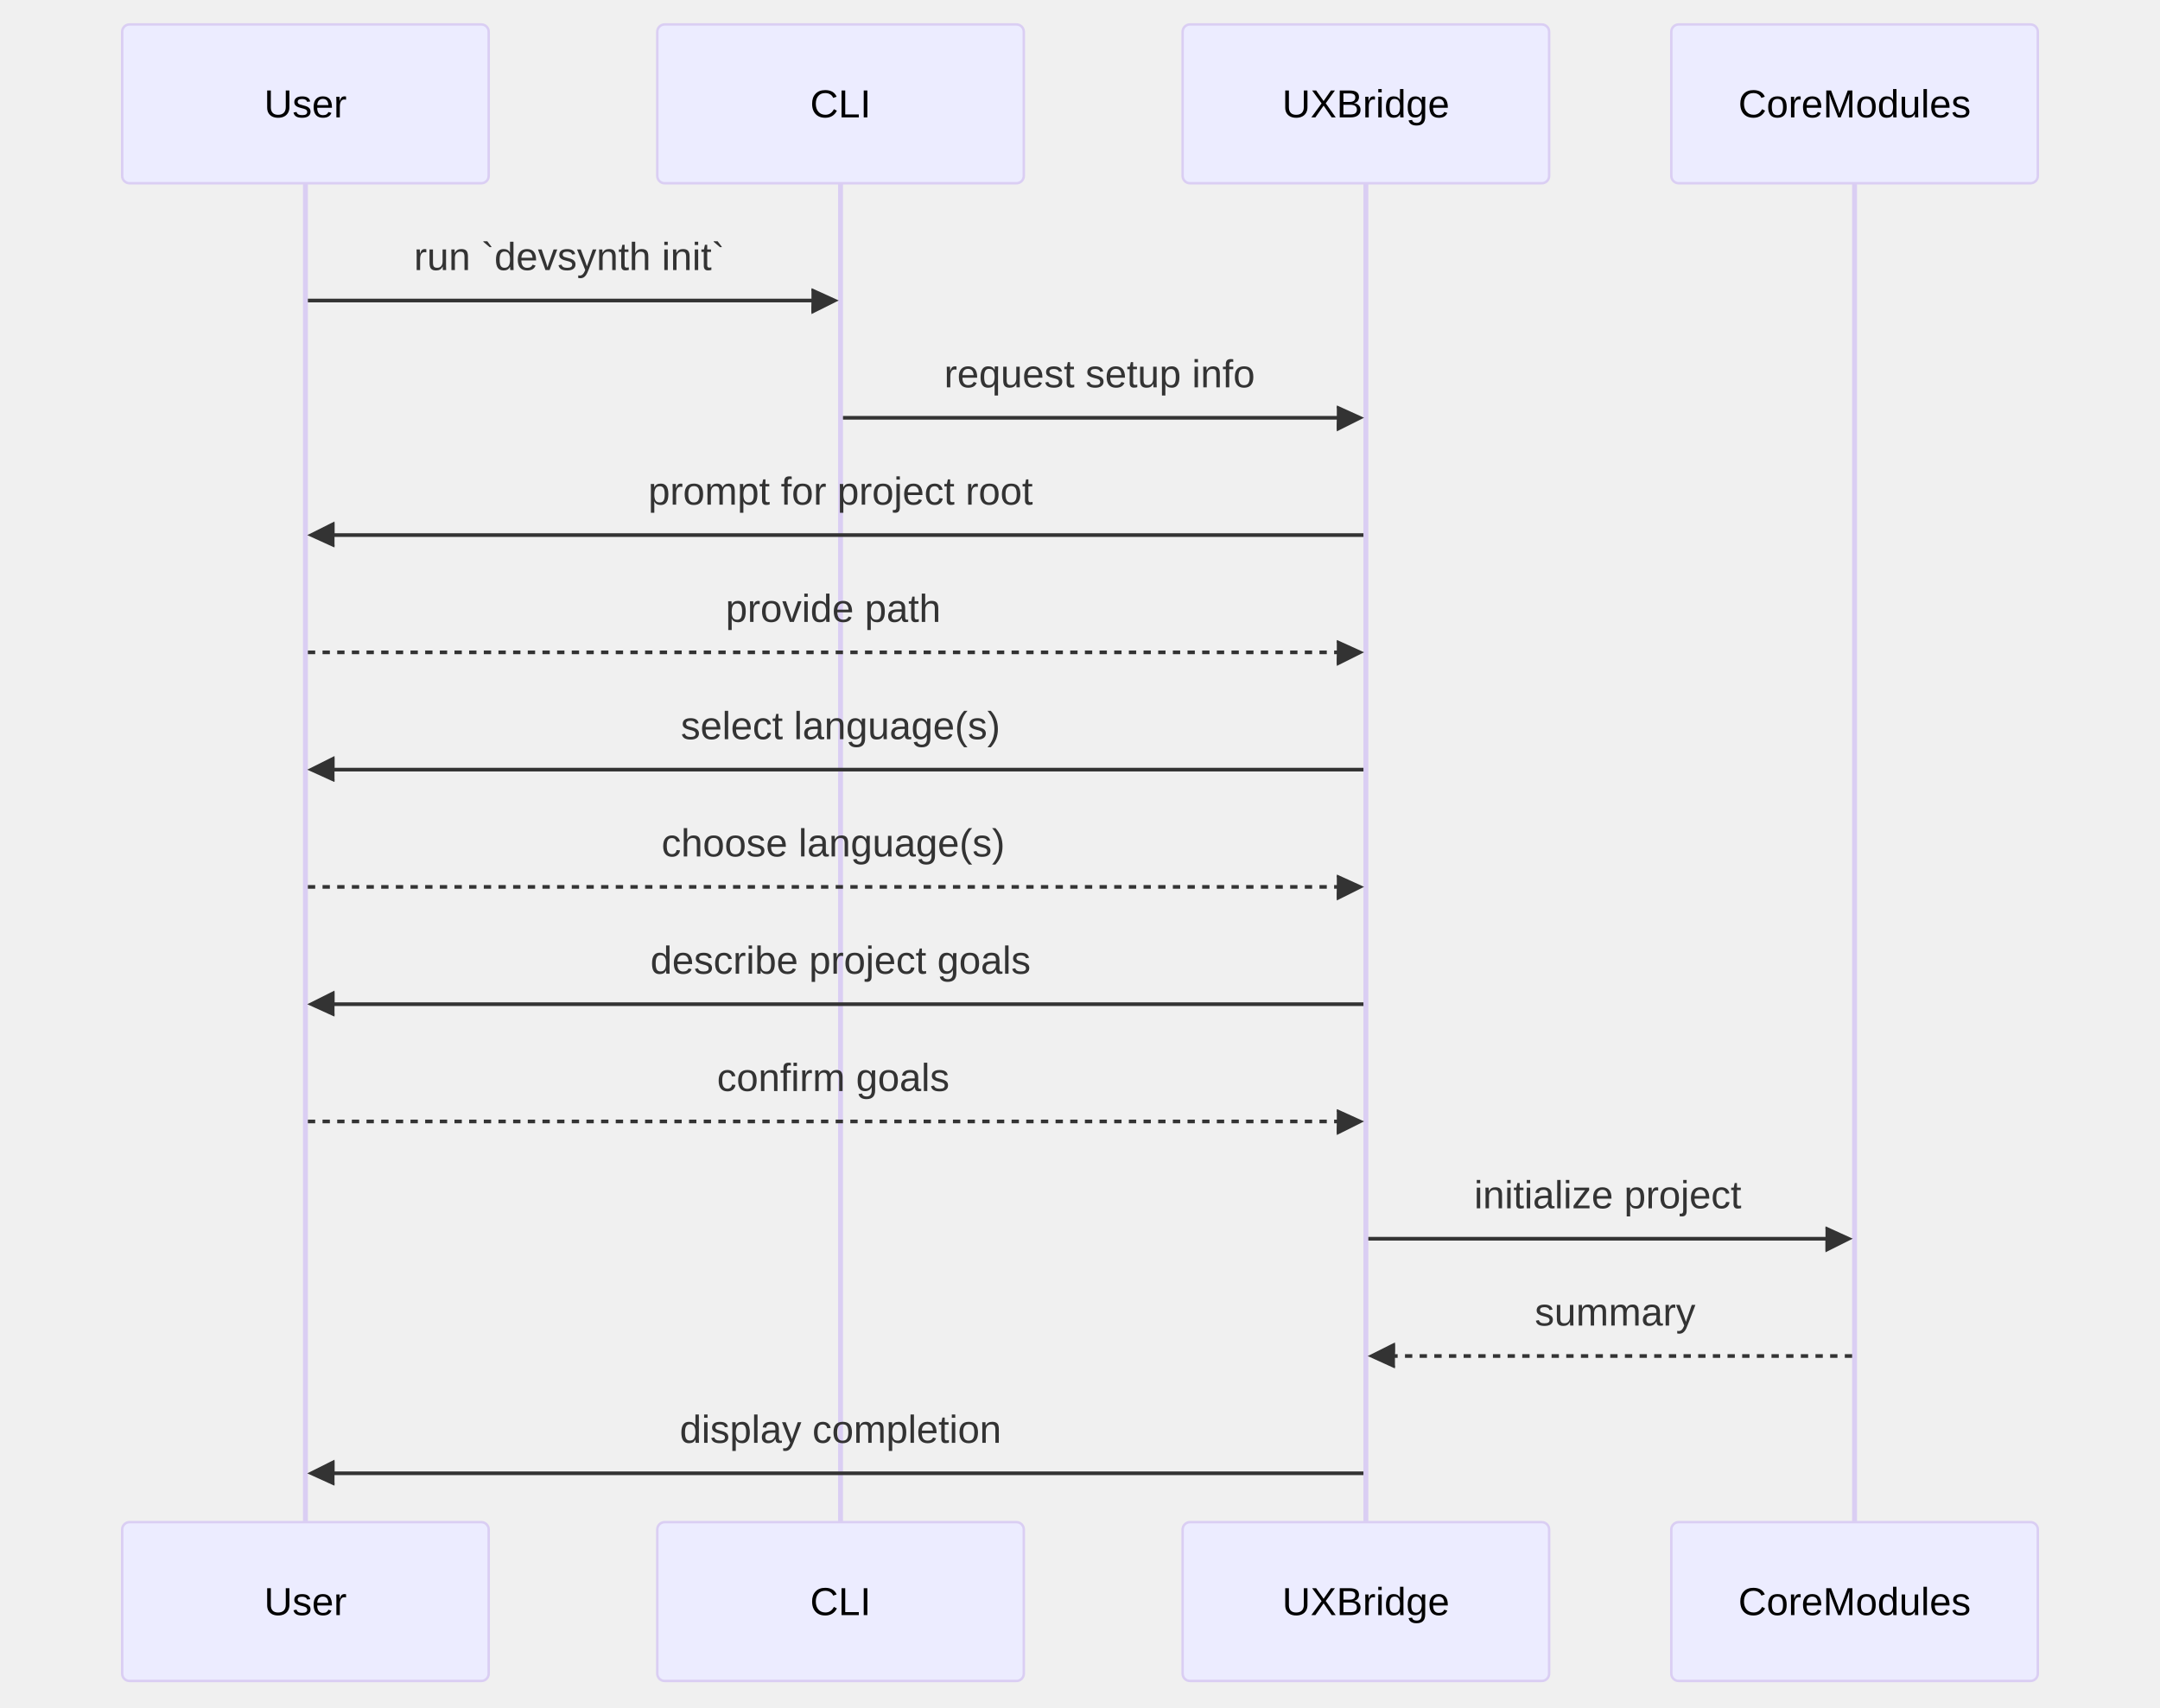
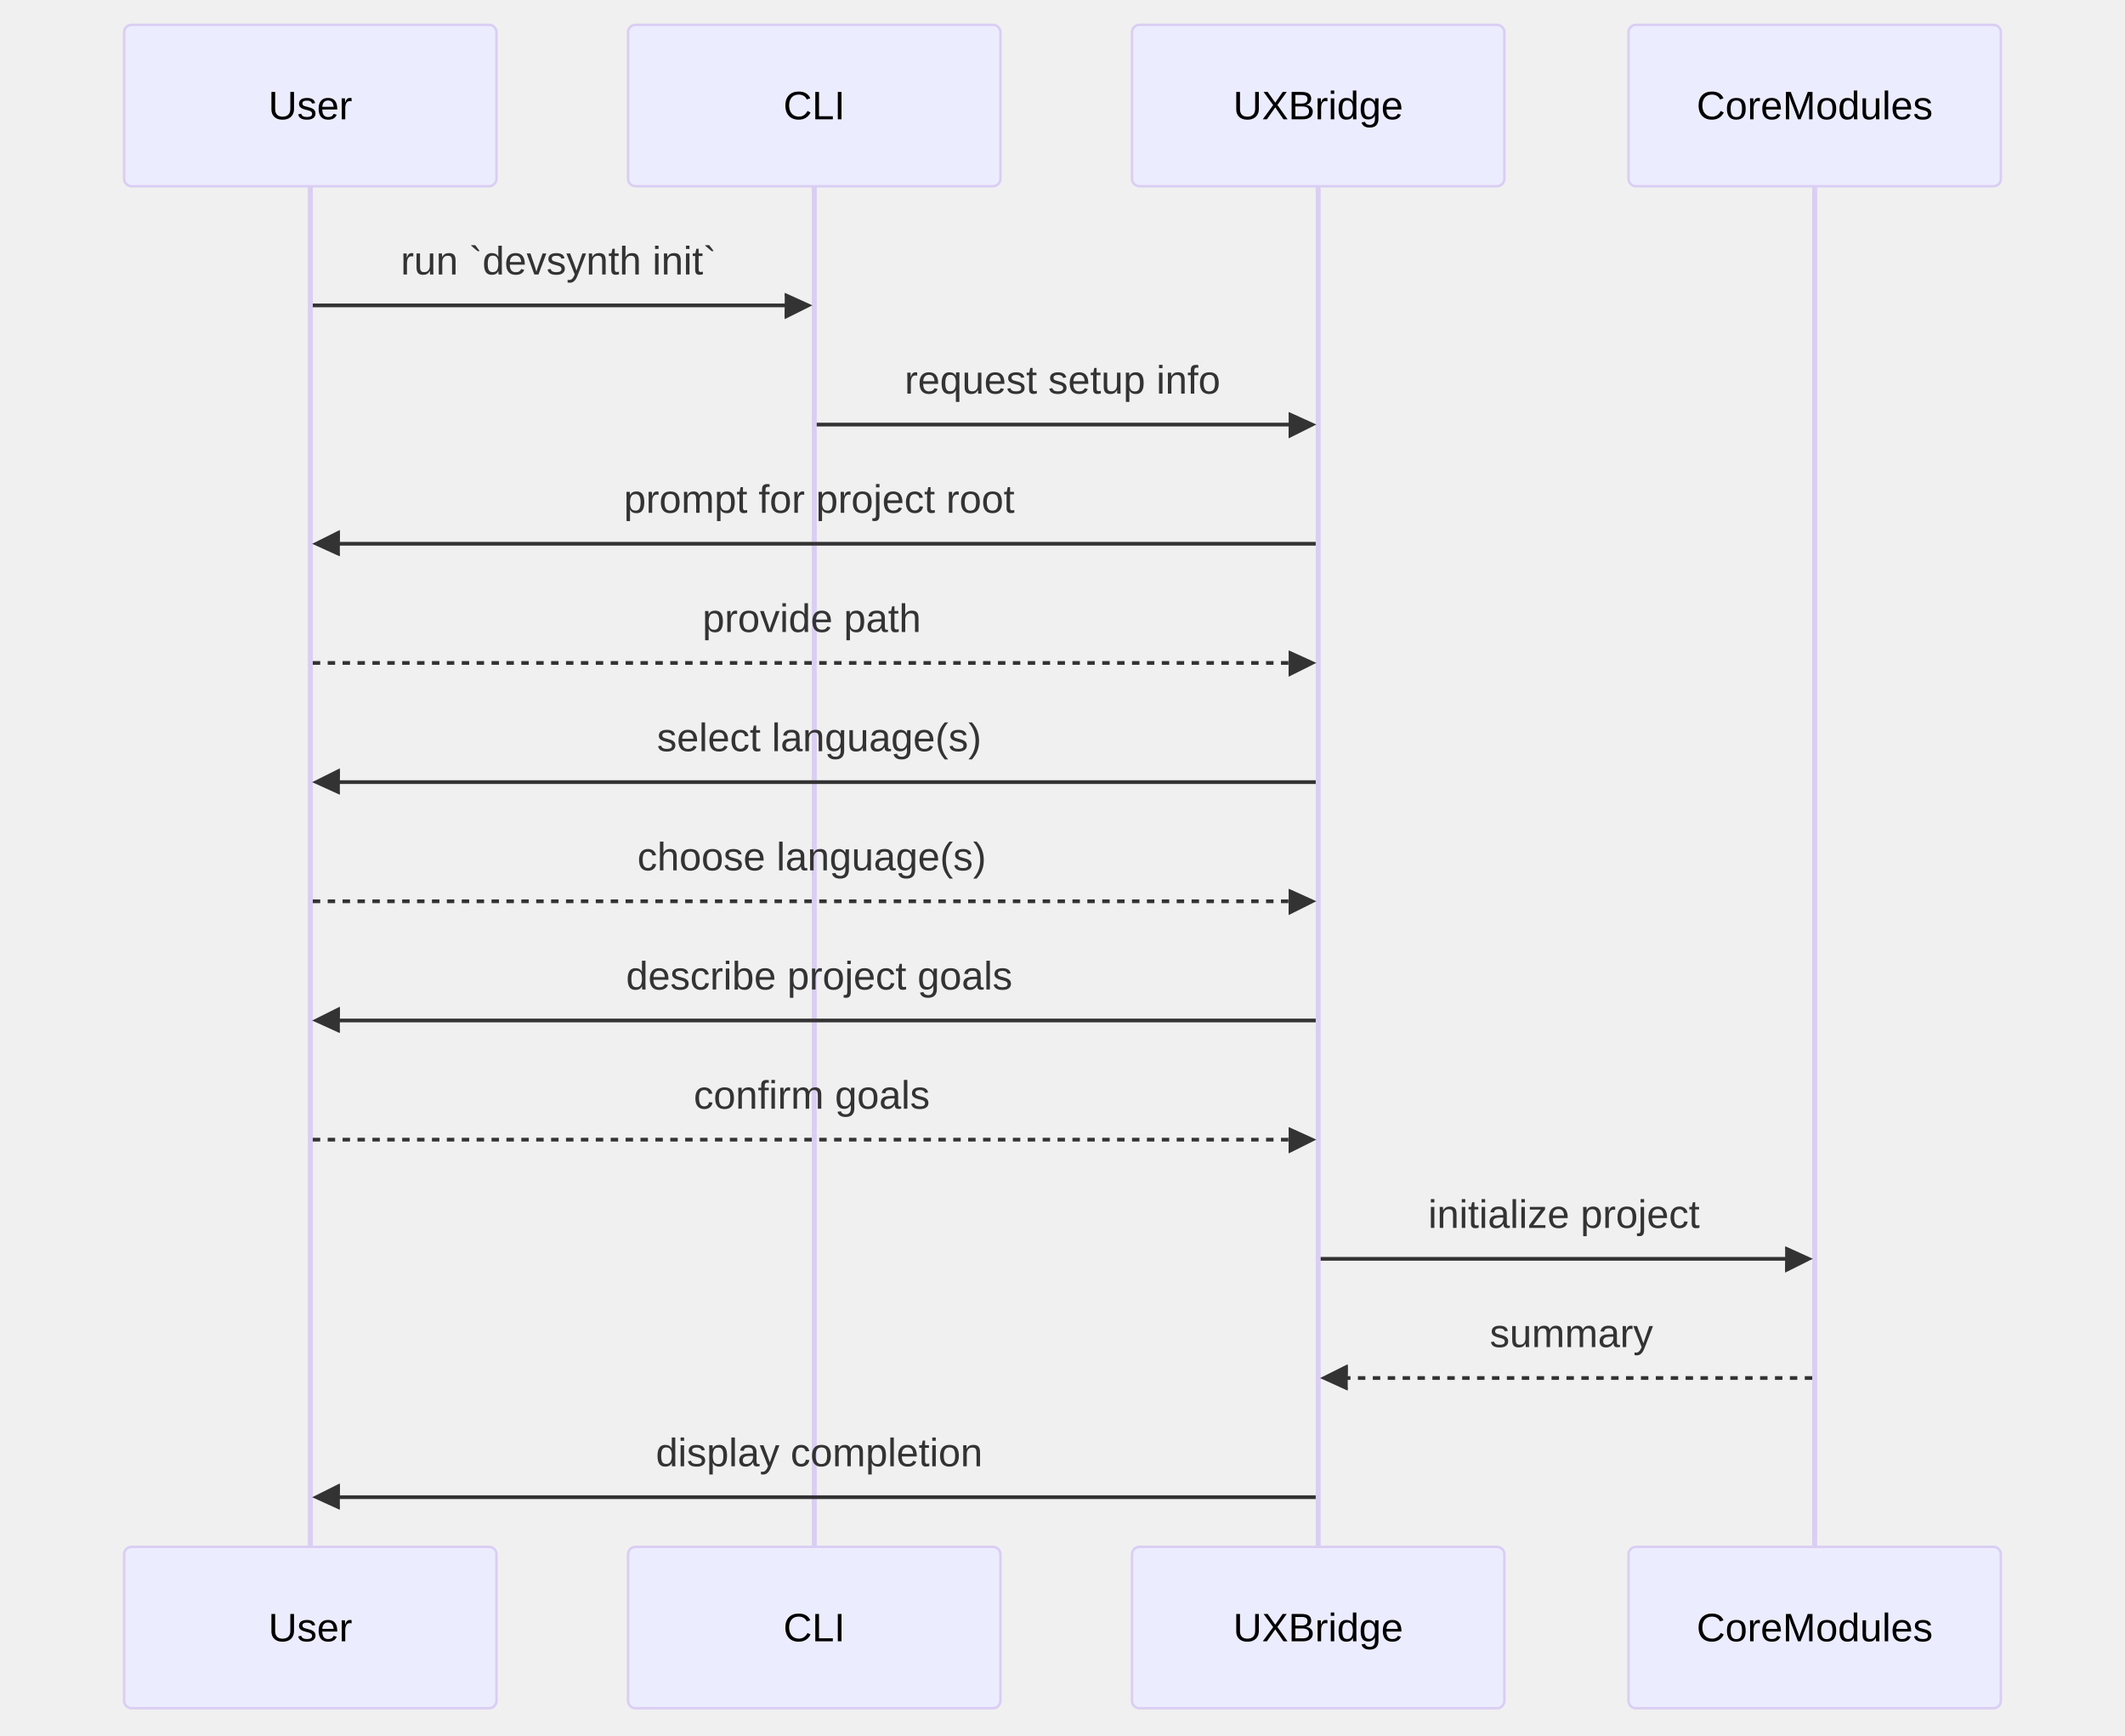
- <svg xmlns="http://www.w3.org/2000/svg" aria-roledescription="sequence" role="graphics-document document" viewBox="-50 -10 884 699" style="max-width: 884px; background-color: white;" width="100%" id="my-svg">
+ <svg xmlns="http://www.w3.org/2000/svg" aria-roledescription="sequence" role="graphics-document document" viewBox="-50 -10 856 699" height="699" width="856" id="container">
  <g>
-     <rect class="actor actor-bottom" ry="3" rx="3" name="Core" height="65" width="150" stroke="#666" fill="#eaeaea" y="613" x="634" />
-     <text style="text-anchor: middle; font-size: 16px; font-weight: 400;" class="actor actor-box" alignment-baseline="central" dominant-baseline="central" y="645.5" x="709">
-       <tspan dy="0" x="709">CoreModules</tspan>
+     <rect class="actor actor-bottom" ry="3" rx="3" name="Core" height="65" width="150" stroke="#666" fill="#eaeaea" y="613" x="606" />
+     <text style="text-anchor: middle; font-size: 16px; font-weight: 400;" class="actor actor-box" alignment-baseline="central" dominant-baseline="central" y="645.5" x="681">
+       <tspan dy="0" x="681">CoreModules</tspan>
    </text>
  </g>
  <g>
-     <rect class="actor actor-bottom" ry="3" rx="3" name="UX" height="65" width="150" stroke="#666" fill="#eaeaea" y="613" x="434" />
-     <text style="text-anchor: middle; font-size: 16px; font-weight: 400;" class="actor actor-box" alignment-baseline="central" dominant-baseline="central" y="645.5" x="509">
-       <tspan dy="0" x="509">UXBridge</tspan>
+     <rect class="actor actor-bottom" ry="3" rx="3" name="UX" height="65" width="150" stroke="#666" fill="#eaeaea" y="613" x="406" />
+     <text style="text-anchor: middle; font-size: 16px; font-weight: 400;" class="actor actor-box" alignment-baseline="central" dominant-baseline="central" y="645.5" x="481">
+       <tspan dy="0" x="481">UXBridge</tspan>
    </text>
  </g>
  <g>
-     <rect class="actor actor-bottom" ry="3" rx="3" name="CLI" height="65" width="150" stroke="#666" fill="#eaeaea" y="613" x="219" />
-     <text style="text-anchor: middle; font-size: 16px; font-weight: 400;" class="actor actor-box" alignment-baseline="central" dominant-baseline="central" y="645.5" x="294">
-       <tspan dy="0" x="294">CLI</tspan>
+     <rect class="actor actor-bottom" ry="3" rx="3" name="CLI" height="65" width="150" stroke="#666" fill="#eaeaea" y="613" x="203" />
+     <text style="text-anchor: middle; font-size: 16px; font-weight: 400;" class="actor actor-box" alignment-baseline="central" dominant-baseline="central" y="645.5" x="278">
+       <tspan dy="0" x="278">CLI</tspan>
    </text>
  </g>
  <g>
    <rect class="actor actor-bottom" ry="3" rx="3" name="U" height="65" width="150" stroke="#666" fill="#eaeaea" y="613" x="0" />
    <text style="text-anchor: middle; font-size: 16px; font-weight: 400;" class="actor actor-box" alignment-baseline="central" dominant-baseline="central" y="645.5" x="75">
      <tspan dy="0" x="75">User</tspan>
    </text>
  </g>
  <g>
-     <line name="Core" stroke="#999" stroke-width="0.5px" class="actor-line 200" y2="613" x2="709" y1="65" x1="709" id="actor3" />
+     <line name="Core" stroke="#999" stroke-width="0.5px" class="actor-line 200" y2="613" x2="681" y1="65" x1="681" id="actor3" />
    <g id="root-3">
-       <rect class="actor actor-top" ry="3" rx="3" name="Core" height="65" width="150" stroke="#666" fill="#eaeaea" y="0" x="634" />
-       <text style="text-anchor: middle; font-size: 16px; font-weight: 400;" class="actor actor-box" alignment-baseline="central" dominant-baseline="central" y="32.5" x="709">
-         <tspan dy="0" x="709">CoreModules</tspan>
+       <rect class="actor actor-top" ry="3" rx="3" name="Core" height="65" width="150" stroke="#666" fill="#eaeaea" y="0" x="606" />
+       <text style="text-anchor: middle; font-size: 16px; font-weight: 400;" class="actor actor-box" alignment-baseline="central" dominant-baseline="central" y="32.5" x="681">
+         <tspan dy="0" x="681">CoreModules</tspan>
      </text>
    </g>
  </g>
  <g>
-     <line name="UX" stroke="#999" stroke-width="0.5px" class="actor-line 200" y2="613" x2="509" y1="65" x1="509" id="actor2" />
+     <line name="UX" stroke="#999" stroke-width="0.5px" class="actor-line 200" y2="613" x2="481" y1="65" x1="481" id="actor2" />
    <g id="root-2">
-       <rect class="actor actor-top" ry="3" rx="3" name="UX" height="65" width="150" stroke="#666" fill="#eaeaea" y="0" x="434" />
-       <text style="text-anchor: middle; font-size: 16px; font-weight: 400;" class="actor actor-box" alignment-baseline="central" dominant-baseline="central" y="32.5" x="509">
-         <tspan dy="0" x="509">UXBridge</tspan>
+       <rect class="actor actor-top" ry="3" rx="3" name="UX" height="65" width="150" stroke="#666" fill="#eaeaea" y="0" x="406" />
+       <text style="text-anchor: middle; font-size: 16px; font-weight: 400;" class="actor actor-box" alignment-baseline="central" dominant-baseline="central" y="32.5" x="481">
+         <tspan dy="0" x="481">UXBridge</tspan>
      </text>
    </g>
  </g>
  <g>
-     <line name="CLI" stroke="#999" stroke-width="0.5px" class="actor-line 200" y2="613" x2="294" y1="65" x1="294" id="actor1" />
+     <line name="CLI" stroke="#999" stroke-width="0.5px" class="actor-line 200" y2="613" x2="278" y1="65" x1="278" id="actor1" />
    <g id="root-1">
-       <rect class="actor actor-top" ry="3" rx="3" name="CLI" height="65" width="150" stroke="#666" fill="#eaeaea" y="0" x="219" />
-       <text style="text-anchor: middle; font-size: 16px; font-weight: 400;" class="actor actor-box" alignment-baseline="central" dominant-baseline="central" y="32.5" x="294">
-         <tspan dy="0" x="294">CLI</tspan>
+       <rect class="actor actor-top" ry="3" rx="3" name="CLI" height="65" width="150" stroke="#666" fill="#eaeaea" y="0" x="203" />
+       <text style="text-anchor: middle; font-size: 16px; font-weight: 400;" class="actor actor-box" alignment-baseline="central" dominant-baseline="central" y="32.5" x="278">
+         <tspan dy="0" x="278">CLI</tspan>
      </text>
    </g>
  </g>
  <g>
    <line name="U" stroke="#999" stroke-width="0.5px" class="actor-line 200" y2="613" x2="75" y1="65" x1="75" id="actor0" />
    <g id="root-0">
      <rect class="actor actor-top" ry="3" rx="3" name="U" height="65" width="150" stroke="#666" fill="#eaeaea" y="0" x="0" />
      <text style="text-anchor: middle; font-size: 16px; font-weight: 400;" class="actor actor-box" alignment-baseline="central" dominant-baseline="central" y="32.5" x="75">
        <tspan dy="0" x="75">User</tspan>
      </text>
    </g>
  </g>
-   <style>#my-svg{font-family:"trebuchet ms",verdana,arial,sans-serif;font-size:16px;fill:#333;}@keyframes edge-animation-frame{from{stroke-dashoffset:0;}}@keyframes dash{to{stroke-dashoffset:0;}}#my-svg .edge-animation-slow{stroke-dasharray:9,5!important;stroke-dashoffset:900;animation:dash 50s linear infinite;stroke-linecap:round;}#my-svg .edge-animation-fast{stroke-dasharray:9,5!important;stroke-dashoffset:900;animation:dash 20s linear infinite;stroke-linecap:round;}#my-svg .error-icon{fill:#552222;}#my-svg .error-text{fill:#552222;stroke:#552222;}#my-svg .edge-thickness-normal{stroke-width:1px;}#my-svg .edge-thickness-thick{stroke-width:3.5px;}#my-svg .edge-pattern-solid{stroke-dasharray:0;}#my-svg .edge-thickness-invisible{stroke-width:0;fill:none;}#my-svg .edge-pattern-dashed{stroke-dasharray:3;}#my-svg .edge-pattern-dotted{stroke-dasharray:2;}#my-svg .marker{fill:#333333;stroke:#333333;}#my-svg .marker.cross{stroke:#333333;}#my-svg svg{font-family:"trebuchet ms",verdana,arial,sans-serif;font-size:16px;}#my-svg p{margin:0;}#my-svg .actor{stroke:hsl(259.626, 59.777%, 87.902%);fill:#ECECFF;}#my-svg text.actor&gt;tspan{fill:black;stroke:none;}#my-svg .actor-line{stroke:hsl(259.626, 59.777%, 87.902%);}#my-svg .messageLine0{stroke-width:1.5;stroke-dasharray:none;stroke:#333;}#my-svg .messageLine1{stroke-width:1.5;stroke-dasharray:2,2;stroke:#333;}#my-svg #arrowhead path{fill:#333;stroke:#333;}#my-svg .sequenceNumber{fill:white;}#my-svg #sequencenumber{fill:#333;}#my-svg #crosshead path{fill:#333;stroke:#333;}#my-svg .messageText{fill:#333;stroke:none;}#my-svg .labelBox{stroke:hsl(259.626, 59.777%, 87.902%);fill:#ECECFF;}#my-svg .labelText,#my-svg .labelText&gt;tspan{fill:black;stroke:none;}#my-svg .loopText,#my-svg .loopText&gt;tspan{fill:black;stroke:none;}#my-svg .loopLine{stroke-width:2px;stroke-dasharray:2,2;stroke:hsl(259.626, 59.777%, 87.902%);fill:hsl(259.626, 59.777%, 87.902%);}#my-svg .note{stroke:#aaaa33;fill:#fff5ad;}#my-svg .noteText,#my-svg .noteText&gt;tspan{fill:black;stroke:none;}#my-svg .activation0{fill:#f4f4f4;stroke:#666;}#my-svg .activation1{fill:#f4f4f4;stroke:#666;}#my-svg .activation2{fill:#f4f4f4;stroke:#666;}#my-svg .actorPopupMenu{position:absolute;}#my-svg .actorPopupMenuPanel{position:absolute;fill:#ECECFF;box-shadow:0px 8px 16px 0px rgba(0,0,0,0.2);filter:drop-shadow(3px 5px 2px rgb(0 0 0 / 0.4));}#my-svg .actor-man line{stroke:hsl(259.626, 59.777%, 87.902%);fill:#ECECFF;}#my-svg .actor-man circle,#my-svg line{stroke:hsl(259.626, 59.777%, 87.902%);fill:#ECECFF;stroke-width:2px;}#my-svg :root{--mermaid-font-family:"trebuchet ms",verdana,arial,sans-serif;}</style>
+   <style>#container{font-family:"trebuchet ms",verdana,arial,sans-serif;font-size:16px;fill:#333;}@keyframes edge-animation-frame{from{stroke-dashoffset:0;}}@keyframes dash{to{stroke-dashoffset:0;}}#container .edge-animation-slow{stroke-dasharray:9,5!important;stroke-dashoffset:900;animation:dash 50s linear infinite;stroke-linecap:round;}#container .edge-animation-fast{stroke-dasharray:9,5!important;stroke-dashoffset:900;animation:dash 20s linear infinite;stroke-linecap:round;}#container .error-icon{fill:#552222;}#container .error-text{fill:#552222;stroke:#552222;}#container .edge-thickness-normal{stroke-width:1px;}#container .edge-thickness-thick{stroke-width:3.5px;}#container .edge-pattern-solid{stroke-dasharray:0;}#container .edge-thickness-invisible{stroke-width:0;fill:none;}#container .edge-pattern-dashed{stroke-dasharray:3;}#container .edge-pattern-dotted{stroke-dasharray:2;}#container .marker{fill:#333333;stroke:#333333;}#container .marker.cross{stroke:#333333;}#container svg{font-family:"trebuchet ms",verdana,arial,sans-serif;font-size:16px;}#container p{margin:0;}#container .actor{stroke:hsl(259.626, 59.777%, 87.902%);fill:#ECECFF;}#container text.actor&gt;tspan{fill:black;stroke:none;}#container .actor-line{stroke:hsl(259.626, 59.777%, 87.902%);}#container .messageLine0{stroke-width:1.5;stroke-dasharray:none;stroke:#333;}#container .messageLine1{stroke-width:1.5;stroke-dasharray:2,2;stroke:#333;}#container #arrowhead path{fill:#333;stroke:#333;}#container .sequenceNumber{fill:white;}#container #sequencenumber{fill:#333;}#container #crosshead path{fill:#333;stroke:#333;}#container .messageText{fill:#333;stroke:none;}#container .labelBox{stroke:hsl(259.626, 59.777%, 87.902%);fill:#ECECFF;}#container .labelText,#container .labelText&gt;tspan{fill:black;stroke:none;}#container .loopText,#container .loopText&gt;tspan{fill:black;stroke:none;}#container .loopLine{stroke-width:2px;stroke-dasharray:2,2;stroke:hsl(259.626, 59.777%, 87.902%);fill:hsl(259.626, 59.777%, 87.902%);}#container .note{stroke:#aaaa33;fill:#fff5ad;}#container .noteText,#container .noteText&gt;tspan{fill:black;stroke:none;}#container .activation0{fill:#f4f4f4;stroke:#666;}#container .activation1{fill:#f4f4f4;stroke:#666;}#container .activation2{fill:#f4f4f4;stroke:#666;}#container .actorPopupMenu{position:absolute;}#container .actorPopupMenuPanel{position:absolute;fill:#ECECFF;box-shadow:0px 8px 16px 0px rgba(0,0,0,0.2);filter:drop-shadow(3px 5px 2px rgb(0 0 0 / 0.4));}#container .actor-man line{stroke:hsl(259.626, 59.777%, 87.902%);fill:#ECECFF;}#container .actor-man circle,#container line{stroke:hsl(259.626, 59.777%, 87.902%);fill:#ECECFF;stroke-width:2px;}#container :root{--mermaid-font-family:"trebuchet ms",verdana,arial,sans-serif;}</style>
  <g />
  <defs>
    <symbol height="24" width="24" id="computer">
      <path d="M2 2v13h20v-13h-20zm18 11h-16v-9h16v9zm-10.228 6l.466-1h3.524l.467 1h-4.457zm14.228 3h-24l2-6h2.104l-1.33 4h18.45l-1.297-4h2.073l2 6zm-5-10h-14v-7h14v7z" transform="scale(.5)" />
    </symbol>
  </defs>
  <defs>
    <symbol clip-rule="evenodd" fill-rule="evenodd" id="database">
      <path d="M12.258.001l.256.004.255.005.253.008.251.01.249.012.247.015.246.016.242.019.241.02.239.023.236.024.233.027.231.028.229.031.225.032.223.034.22.036.217.038.214.04.211.041.208.043.205.045.201.046.198.048.194.05.191.051.187.053.183.054.18.056.175.057.172.059.168.06.163.061.16.063.155.064.15.066.074.033.073.033.071.034.07.034.069.035.068.035.067.035.066.035.064.036.064.036.062.036.06.036.06.037.058.037.058.037.055.038.055.038.053.038.052.038.051.039.05.039.048.039.047.039.045.04.044.04.043.04.041.04.04.041.039.041.037.041.036.041.034.041.033.042.032.042.03.042.029.042.027.042.026.043.024.043.023.043.021.043.02.043.018.044.017.043.015.044.013.044.012.044.011.045.009.044.007.045.006.045.004.045.002.045.001.045v17l-.001.045-.002.045-.004.045-.006.045-.007.045-.009.044-.011.045-.012.044-.013.044-.015.044-.017.043-.018.044-.02.043-.021.043-.023.043-.024.043-.026.043-.027.042-.029.042-.03.042-.032.042-.033.042-.034.041-.036.041-.037.041-.039.041-.04.041-.041.04-.043.04-.044.04-.045.04-.047.039-.048.039-.05.039-.051.039-.052.038-.053.038-.055.038-.055.038-.058.037-.058.037-.06.037-.06.036-.062.036-.064.036-.064.036-.066.035-.067.035-.068.035-.069.035-.07.034-.071.034-.073.033-.074.033-.15.066-.155.064-.16.063-.163.061-.168.06-.172.059-.175.057-.18.056-.183.054-.187.053-.191.051-.194.05-.198.048-.201.046-.205.045-.208.043-.211.041-.214.04-.217.038-.22.036-.223.034-.225.032-.229.031-.231.028-.233.027-.236.024-.239.023-.241.02-.242.019-.246.016-.247.015-.249.012-.251.01-.253.008-.255.005-.256.004-.258.001-.258-.001-.256-.004-.255-.005-.253-.008-.251-.01-.249-.012-.247-.015-.245-.016-.243-.019-.241-.02-.238-.023-.236-.024-.234-.027-.231-.028-.228-.031-.226-.032-.223-.034-.22-.036-.217-.038-.214-.04-.211-.041-.208-.043-.204-.045-.201-.046-.198-.048-.195-.05-.19-.051-.187-.053-.184-.054-.179-.056-.176-.057-.172-.059-.167-.06-.164-.061-.159-.063-.155-.064-.151-.066-.074-.033-.072-.033-.072-.034-.07-.034-.069-.035-.068-.035-.067-.035-.066-.035-.064-.036-.063-.036-.062-.036-.061-.036-.06-.037-.058-.037-.057-.037-.056-.038-.055-.038-.053-.038-.052-.038-.051-.039-.049-.039-.049-.039-.046-.039-.046-.04-.044-.04-.043-.04-.041-.04-.04-.041-.039-.041-.037-.041-.036-.041-.034-.041-.033-.042-.032-.042-.03-.042-.029-.042-.027-.042-.026-.043-.024-.043-.023-.043-.021-.043-.02-.043-.018-.044-.017-.043-.015-.044-.013-.044-.012-.044-.011-.045-.009-.044-.007-.045-.006-.045-.004-.045-.002-.045-.001-.045v-17l.001-.045.002-.045.004-.045.006-.045.007-.045.009-.044.011-.045.012-.044.013-.044.015-.044.017-.043.018-.044.02-.043.021-.043.023-.043.024-.043.026-.043.027-.042.029-.042.03-.042.032-.042.033-.042.034-.041.036-.041.037-.041.039-.041.04-.041.041-.04.043-.04.044-.04.046-.04.046-.039.049-.039.049-.039.051-.039.052-.038.053-.038.055-.038.056-.038.057-.037.058-.037.06-.037.061-.036.062-.036.063-.036.064-.036.066-.035.067-.035.068-.035.069-.035.07-.034.072-.034.072-.033.074-.033.151-.066.155-.064.159-.063.164-.061.167-.06.172-.059.176-.057.179-.056.184-.054.187-.053.19-.051.195-.05.198-.048.201-.046.204-.045.208-.043.211-.041.214-.04.217-.038.22-.036.223-.034.226-.032.228-.031.231-.028.234-.027.236-.024.238-.023.241-.02.243-.019.245-.016.247-.015.249-.012.251-.01.253-.008.255-.005.256-.004.258-.001.258.001zm-9.258 20.499v.01l.001.021.003.021.004.022.005.021.006.022.007.022.009.023.01.022.011.023.012.023.013.023.015.023.016.024.017.023.018.024.019.024.021.024.022.025.023.024.024.025.052.049.056.05.061.051.066.051.07.051.075.051.079.052.084.052.088.052.092.052.097.052.102.051.105.052.11.052.114.051.119.051.123.051.127.05.131.05.135.05.139.048.144.049.147.047.152.047.155.047.16.045.163.045.167.043.171.043.176.041.178.041.183.039.187.039.19.037.194.035.197.035.202.033.204.031.209.03.212.029.216.027.219.025.222.024.226.021.23.02.233.018.236.016.24.015.243.012.246.01.249.008.253.005.256.004.259.001.26-.001.257-.004.254-.005.25-.008.247-.011.244-.012.241-.014.237-.016.233-.018.231-.021.226-.021.224-.024.22-.026.216-.027.212-.028.21-.031.205-.031.202-.034.198-.034.194-.036.191-.037.187-.039.183-.04.179-.04.175-.042.172-.043.168-.044.163-.045.16-.046.155-.046.152-.047.148-.048.143-.049.139-.049.136-.05.131-.05.126-.05.123-.051.118-.052.114-.051.11-.052.106-.052.101-.052.096-.052.092-.052.088-.053.083-.051.079-.052.074-.052.07-.051.065-.051.06-.051.056-.05.051-.05.023-.024.023-.025.021-.024.02-.024.019-.024.018-.024.017-.024.015-.023.014-.024.013-.023.012-.023.01-.023.01-.022.008-.022.006-.022.006-.022.004-.022.004-.021.001-.021.001-.021v-4.127l-.077.055-.08.053-.083.054-.085.053-.087.052-.09.052-.093.051-.095.05-.097.05-.1.049-.102.049-.105.048-.106.047-.109.047-.111.046-.114.045-.115.045-.118.044-.12.043-.122.042-.124.042-.126.041-.128.04-.13.04-.132.038-.134.038-.135.037-.138.037-.139.035-.142.035-.143.034-.144.033-.147.032-.148.031-.15.03-.151.03-.153.029-.154.027-.156.027-.158.026-.159.025-.161.024-.162.023-.163.022-.165.021-.166.02-.167.019-.169.018-.169.017-.171.016-.173.015-.173.014-.175.013-.175.012-.177.011-.178.01-.179.008-.179.008-.181.006-.182.005-.182.004-.184.003-.184.002h-.37l-.184-.002-.184-.003-.182-.004-.182-.005-.181-.006-.179-.008-.179-.008-.178-.01-.176-.011-.176-.012-.175-.013-.173-.014-.172-.015-.171-.016-.17-.017-.169-.018-.167-.019-.166-.02-.165-.021-.163-.022-.162-.023-.161-.024-.159-.025-.157-.026-.156-.027-.155-.027-.153-.029-.151-.03-.15-.03-.148-.031-.146-.032-.145-.033-.143-.034-.141-.035-.14-.035-.137-.037-.136-.037-.134-.038-.132-.038-.13-.04-.128-.04-.126-.041-.124-.042-.122-.042-.12-.044-.117-.043-.116-.045-.113-.045-.112-.046-.109-.047-.106-.047-.105-.048-.102-.049-.1-.049-.097-.05-.095-.05-.093-.052-.09-.051-.087-.052-.085-.053-.083-.054-.08-.054-.077-.054v4.127zm0-5.654v.011l.001.021.003.021.004.021.005.022.006.022.007.022.009.022.01.022.011.023.012.023.013.023.015.024.016.023.017.024.018.024.019.024.021.024.022.024.023.025.024.024.052.05.056.05.061.05.066.051.07.051.075.052.079.051.084.052.088.052.092.052.097.052.102.052.105.052.11.051.114.051.119.052.123.05.127.051.131.05.135.049.139.049.144.048.147.048.152.047.155.046.16.045.163.045.167.044.171.042.176.042.178.04.183.04.187.038.19.037.194.036.197.034.202.033.204.032.209.03.212.028.216.027.219.025.222.024.226.022.23.02.233.018.236.016.24.014.243.012.246.01.249.008.253.006.256.003.259.001.26-.001.257-.003.254-.006.25-.008.247-.01.244-.012.241-.015.237-.016.233-.018.231-.02.226-.022.224-.024.22-.025.216-.027.212-.029.21-.03.205-.032.202-.033.198-.035.194-.036.191-.037.187-.039.183-.039.179-.041.175-.042.172-.043.168-.044.163-.045.16-.045.155-.047.152-.047.148-.048.143-.048.139-.05.136-.049.131-.05.126-.051.123-.051.118-.051.114-.052.11-.052.106-.052.101-.052.096-.052.092-.052.088-.052.083-.052.079-.052.074-.051.07-.052.065-.051.06-.05.056-.051.051-.049.023-.025.023-.024.021-.025.02-.024.019-.024.018-.024.017-.024.015-.023.014-.023.013-.024.012-.022.01-.023.01-.023.008-.022.006-.022.006-.022.004-.021.004-.022.001-.021.001-.021v-4.139l-.077.054-.08.054-.083.054-.085.052-.087.053-.09.051-.093.051-.095.051-.097.05-.1.049-.102.049-.105.048-.106.047-.109.047-.111.046-.114.045-.115.044-.118.044-.12.044-.122.042-.124.042-.126.041-.128.04-.13.039-.132.039-.134.038-.135.037-.138.036-.139.036-.142.035-.143.033-.144.033-.147.033-.148.031-.15.03-.151.03-.153.028-.154.028-.156.027-.158.026-.159.025-.161.024-.162.023-.163.022-.165.021-.166.02-.167.019-.169.018-.169.017-.171.016-.173.015-.173.014-.175.013-.175.012-.177.011-.178.009-.179.009-.179.007-.181.007-.182.005-.182.004-.184.003-.184.002h-.37l-.184-.002-.184-.003-.182-.004-.182-.005-.181-.007-.179-.007-.179-.009-.178-.009-.176-.011-.176-.012-.175-.013-.173-.014-.172-.015-.171-.016-.17-.017-.169-.018-.167-.019-.166-.02-.165-.021-.163-.022-.162-.023-.161-.024-.159-.025-.157-.026-.156-.027-.155-.028-.153-.028-.151-.03-.15-.03-.148-.031-.146-.033-.145-.033-.143-.033-.141-.035-.14-.036-.137-.036-.136-.037-.134-.038-.132-.039-.13-.039-.128-.04-.126-.041-.124-.042-.122-.043-.12-.043-.117-.044-.116-.044-.113-.046-.112-.046-.109-.046-.106-.047-.105-.048-.102-.049-.1-.049-.097-.05-.095-.051-.093-.051-.09-.051-.087-.053-.085-.052-.083-.054-.08-.054-.077-.054v4.139zm0-5.666v.011l.001.02.003.022.004.021.005.022.006.021.007.022.009.023.01.022.011.023.012.023.013.023.015.023.016.024.017.024.018.023.019.024.021.025.022.024.023.024.024.025.052.05.056.05.061.05.066.051.07.051.075.052.079.051.084.052.088.052.092.052.097.052.102.052.105.051.11.052.114.051.119.051.123.051.127.05.131.05.135.05.139.049.144.048.147.048.152.047.155.046.16.045.163.045.167.043.171.043.176.042.178.04.183.04.187.038.19.037.194.036.197.034.202.033.204.032.209.03.212.028.216.027.219.025.222.024.226.021.23.02.233.018.236.017.24.014.243.012.246.01.249.008.253.006.256.003.259.001.26-.001.257-.003.254-.006.25-.008.247-.01.244-.013.241-.014.237-.016.233-.018.231-.02.226-.022.224-.024.22-.025.216-.027.212-.029.21-.03.205-.032.202-.033.198-.035.194-.036.191-.037.187-.039.183-.039.179-.041.175-.042.172-.043.168-.044.163-.045.16-.045.155-.047.152-.047.148-.048.143-.049.139-.049.136-.049.131-.051.126-.05.123-.051.118-.052.114-.051.11-.052.106-.052.101-.052.096-.052.092-.052.088-.052.083-.052.079-.052.074-.052.07-.051.065-.051.06-.051.056-.05.051-.049.023-.025.023-.025.021-.024.02-.024.019-.024.018-.024.017-.024.015-.023.014-.024.013-.023.012-.023.01-.022.01-.023.008-.022.006-.022.006-.022.004-.022.004-.021.001-.021.001-.021v-4.153l-.077.054-.08.054-.083.053-.085.053-.087.053-.09.051-.093.051-.095.051-.097.05-.1.049-.102.048-.105.048-.106.048-.109.046-.111.046-.114.046-.115.044-.118.044-.12.043-.122.043-.124.042-.126.041-.128.04-.13.039-.132.039-.134.038-.135.037-.138.036-.139.036-.142.034-.143.034-.144.033-.147.032-.148.032-.15.03-.151.03-.153.028-.154.028-.156.027-.158.026-.159.024-.161.024-.162.023-.163.023-.165.021-.166.02-.167.019-.169.018-.169.017-.171.016-.173.015-.173.014-.175.013-.175.012-.177.01-.178.01-.179.009-.179.007-.181.006-.182.006-.182.004-.184.003-.184.001-.185.001-.185-.001-.184-.001-.184-.003-.182-.004-.182-.006-.181-.006-.179-.007-.179-.009-.178-.01-.176-.01-.176-.012-.175-.013-.173-.014-.172-.015-.171-.016-.17-.017-.169-.018-.167-.019-.166-.02-.165-.021-.163-.023-.162-.023-.161-.024-.159-.024-.157-.026-.156-.027-.155-.028-.153-.028-.151-.03-.15-.03-.148-.032-.146-.032-.145-.033-.143-.034-.141-.034-.14-.036-.137-.036-.136-.037-.134-.038-.132-.039-.13-.039-.128-.041-.126-.041-.124-.041-.122-.043-.12-.043-.117-.044-.116-.044-.113-.046-.112-.046-.109-.046-.106-.048-.105-.048-.102-.048-.1-.05-.097-.049-.095-.051-.093-.051-.09-.052-.087-.052-.085-.053-.083-.053-.08-.054-.077-.054v4.153zm8.74-8.179l-.257.004-.254.005-.25.008-.247.011-.244.012-.241.014-.237.016-.233.018-.231.021-.226.022-.224.023-.22.026-.216.027-.212.028-.21.031-.205.032-.202.033-.198.034-.194.036-.191.038-.187.038-.183.04-.179.041-.175.042-.172.043-.168.043-.163.045-.16.046-.155.046-.152.048-.148.048-.143.048-.139.049-.136.05-.131.05-.126.051-.123.051-.118.051-.114.052-.11.052-.106.052-.101.052-.096.052-.092.052-.088.052-.083.052-.079.052-.074.051-.07.052-.065.051-.06.05-.056.05-.051.05-.023.025-.023.024-.021.024-.02.025-.019.024-.018.024-.017.023-.015.024-.014.023-.013.023-.012.023-.01.023-.01.022-.008.022-.006.023-.006.021-.004.022-.004.021-.001.021-.001.021.001.021.001.021.004.021.004.022.006.021.006.023.008.022.01.022.01.023.012.023.013.023.014.023.015.024.017.023.018.024.019.024.02.025.021.024.023.024.023.025.051.05.056.05.06.05.065.051.07.052.074.051.079.052.083.052.088.052.092.052.096.052.101.052.106.052.11.052.114.052.118.051.123.051.126.051.131.05.136.05.139.049.143.048.148.048.152.048.155.046.16.046.163.045.168.043.172.043.175.042.179.041.183.04.187.038.191.038.194.036.198.034.202.033.205.032.21.031.212.028.216.027.22.026.224.023.226.022.231.021.233.018.237.016.241.014.244.012.247.011.25.008.254.005.257.004.26.001.26-.001.257-.004.254-.005.25-.008.247-.011.244-.012.241-.014.237-.016.233-.018.231-.021.226-.022.224-.023.22-.026.216-.027.212-.028.21-.031.205-.032.202-.033.198-.034.194-.036.191-.038.187-.038.183-.04.179-.041.175-.042.172-.043.168-.043.163-.045.16-.046.155-.046.152-.048.148-.048.143-.048.139-.049.136-.05.131-.05.126-.051.123-.051.118-.051.114-.052.11-.052.106-.052.101-.052.096-.052.092-.052.088-.052.083-.052.079-.052.074-.051.07-.052.065-.051.06-.05.056-.05.051-.05.023-.025.023-.024.021-.024.02-.025.019-.024.018-.024.017-.023.015-.024.014-.023.013-.023.012-.023.01-.023.01-.022.008-.022.006-.023.006-.021.004-.022.004-.021.001-.021.001-.021-.001-.021-.001-.021-.004-.021-.004-.022-.006-.021-.006-.023-.008-.022-.01-.022-.01-.023-.012-.023-.013-.023-.014-.023-.015-.024-.017-.023-.018-.024-.019-.024-.02-.025-.021-.024-.023-.024-.023-.025-.051-.05-.056-.05-.06-.05-.065-.051-.07-.052-.074-.051-.079-.052-.083-.052-.088-.052-.092-.052-.096-.052-.101-.052-.106-.052-.11-.052-.114-.052-.118-.051-.123-.051-.126-.051-.131-.05-.136-.05-.139-.049-.143-.048-.148-.048-.152-.048-.155-.046-.16-.046-.163-.045-.168-.043-.172-.043-.175-.042-.179-.041-.183-.04-.187-.038-.191-.038-.194-.036-.198-.034-.202-.033-.205-.032-.21-.031-.212-.028-.216-.027-.22-.026-.224-.023-.226-.022-.231-.021-.233-.018-.237-.016-.241-.014-.244-.012-.247-.011-.25-.008-.254-.005-.257-.004-.26-.001-.26.001z" transform="scale(.5)" />
    </symbol>
  </defs>
  <defs>
    <symbol height="24" width="24" id="clock">
      <path d="M12 2c5.514 0 10 4.486 10 10s-4.486 10-10 10-10-4.486-10-10 4.486-10 10-10zm0-2c-6.627 0-12 5.373-12 12s5.373 12 12 12 12-5.373 12-12-5.373-12-12-12zm5.848 12.459c.202.038.202.333.001.372-1.907.361-6.045 1.111-6.547 1.111-.719 0-1.301-.582-1.301-1.301 0-.512.77-5.447 1.125-7.445.034-.192.312-.181.343.014l.985 6.238 5.394 1.011z" transform="scale(.5)" />
    </symbol>
  </defs>
  <defs>
    <marker orient="auto-start-reverse" markerHeight="12" markerWidth="12" markerUnits="userSpaceOnUse" refY="5" refX="7.9" id="arrowhead">
      <path d="M -1 0 L 10 5 L 0 10 z" />
    </marker>
  </defs>
  <defs>
    <marker refY="4.5" refX="4" orient="auto" markerHeight="8" markerWidth="15" id="crosshead">
      <path style="stroke-dasharray: 0, 0;" d="M 1,2 L 6,7 M 6,2 L 1,7" stroke-width="1pt" stroke="#000000" fill="none" />
    </marker>
  </defs>
  <defs>
    <marker orient="auto" markerHeight="28" markerWidth="20" refY="7" refX="15.5" id="filled-head">
      <path d="M 18,7 L9,13 L14,7 L9,1 Z" />
    </marker>
  </defs>
  <defs>
    <marker orient="auto" markerHeight="40" markerWidth="60" refY="15" refX="15" id="sequencenumber">
      <circle r="6" cy="15" cx="15" />
    </marker>
  </defs>
-   <text style="font-size: 16px; font-weight: 400;" dy="1em" class="messageText" alignment-baseline="middle" dominant-baseline="middle" text-anchor="middle" y="80" x="183">run `devsynth init`</text>
-   <line style="fill: none;" marker-end="url(#arrowhead)" stroke="none" stroke-width="2" class="messageLine0" y2="113" x2="290" y1="113" x1="76" />
-   <text style="font-size: 16px; font-weight: 400;" dy="1em" class="messageText" alignment-baseline="middle" dominant-baseline="middle" text-anchor="middle" y="128" x="400">request setup info</text>
-   <line style="fill: none;" marker-end="url(#arrowhead)" stroke="none" stroke-width="2" class="messageLine0" y2="161" x2="505" y1="161" x1="295" />
-   <text style="font-size: 16px; font-weight: 400;" dy="1em" class="messageText" alignment-baseline="middle" dominant-baseline="middle" text-anchor="middle" y="176" x="294">prompt for project root</text>
-   <line style="fill: none;" marker-end="url(#arrowhead)" stroke="none" stroke-width="2" class="messageLine0" y2="209" x2="79" y1="209" x1="508" />
-   <text style="font-size: 16px; font-weight: 400;" dy="1em" class="messageText" alignment-baseline="middle" dominant-baseline="middle" text-anchor="middle" y="224" x="291">provide path</text>
-   <line style="stroke-dasharray: 3, 3; fill: none;" marker-end="url(#arrowhead)" stroke="none" stroke-width="2" class="messageLine1" y2="257" x2="505" y1="257" x1="76" />
-   <text style="font-size: 16px; font-weight: 400;" dy="1em" class="messageText" alignment-baseline="middle" dominant-baseline="middle" text-anchor="middle" y="272" x="294">select language(s)</text>
-   <line style="fill: none;" marker-end="url(#arrowhead)" stroke="none" stroke-width="2" class="messageLine0" y2="305" x2="79" y1="305" x1="508" />
-   <text style="font-size: 16px; font-weight: 400;" dy="1em" class="messageText" alignment-baseline="middle" dominant-baseline="middle" text-anchor="middle" y="320" x="291">choose language(s)</text>
-   <line style="stroke-dasharray: 3, 3; fill: none;" marker-end="url(#arrowhead)" stroke="none" stroke-width="2" class="messageLine1" y2="353" x2="505" y1="353" x1="76" />
-   <text style="font-size: 16px; font-weight: 400;" dy="1em" class="messageText" alignment-baseline="middle" dominant-baseline="middle" text-anchor="middle" y="368" x="294">describe project goals</text>
-   <line style="fill: none;" marker-end="url(#arrowhead)" stroke="none" stroke-width="2" class="messageLine0" y2="401" x2="79" y1="401" x1="508" />
-   <text style="font-size: 16px; font-weight: 400;" dy="1em" class="messageText" alignment-baseline="middle" dominant-baseline="middle" text-anchor="middle" y="416" x="291">confirm goals</text>
-   <line style="stroke-dasharray: 3, 3; fill: none;" marker-end="url(#arrowhead)" stroke="none" stroke-width="2" class="messageLine1" y2="449" x2="505" y1="449" x1="76" />
-   <text style="font-size: 16px; font-weight: 400;" dy="1em" class="messageText" alignment-baseline="middle" dominant-baseline="middle" text-anchor="middle" y="464" x="608">initialize project</text>
-   <line style="fill: none;" marker-end="url(#arrowhead)" stroke="none" stroke-width="2" class="messageLine0" y2="497" x2="705" y1="497" x1="510" />
-   <text style="font-size: 16px; font-weight: 400;" dy="1em" class="messageText" alignment-baseline="middle" dominant-baseline="middle" text-anchor="middle" y="512" x="611">summary</text>
-   <line style="stroke-dasharray: 3, 3; fill: none;" marker-end="url(#arrowhead)" stroke="none" stroke-width="2" class="messageLine1" y2="545" x2="513" y1="545" x1="708" />
-   <text style="font-size: 16px; font-weight: 400;" dy="1em" class="messageText" alignment-baseline="middle" dominant-baseline="middle" text-anchor="middle" y="560" x="294">display completion</text>
-   <line style="fill: none;" marker-end="url(#arrowhead)" stroke="none" stroke-width="2" class="messageLine0" y2="593" x2="79" y1="593" x1="508" />
+   <text style="font-size: 16px; font-weight: 400;" dy="1em" class="messageText" alignment-baseline="middle" dominant-baseline="middle" text-anchor="middle" y="80" x="175">run `devsynth init`</text>
+   <line style="fill: none;" marker-end="url(#arrowhead)" stroke="none" stroke-width="2" class="messageLine0" y2="113" x2="274" y1="113" x1="76" />
+   <text style="font-size: 16px; font-weight: 400;" dy="1em" class="messageText" alignment-baseline="middle" dominant-baseline="middle" text-anchor="middle" y="128" x="378">request setup info</text>
+   <line style="fill: none;" marker-end="url(#arrowhead)" stroke="none" stroke-width="2" class="messageLine0" y2="161" x2="477" y1="161" x1="279" />
+   <text style="font-size: 16px; font-weight: 400;" dy="1em" class="messageText" alignment-baseline="middle" dominant-baseline="middle" text-anchor="middle" y="176" x="280">prompt for project root</text>
+   <line style="fill: none;" marker-end="url(#arrowhead)" stroke="none" stroke-width="2" class="messageLine0" y2="209" x2="79" y1="209" x1="480" />
+   <text style="font-size: 16px; font-weight: 400;" dy="1em" class="messageText" alignment-baseline="middle" dominant-baseline="middle" text-anchor="middle" y="224" x="277">provide path</text>
+   <line style="stroke-dasharray: 3, 3; fill: none;" marker-end="url(#arrowhead)" stroke="none" stroke-width="2" class="messageLine1" y2="257" x2="477" y1="257" x1="76" />
+   <text style="font-size: 16px; font-weight: 400;" dy="1em" class="messageText" alignment-baseline="middle" dominant-baseline="middle" text-anchor="middle" y="272" x="280">select language(s)</text>
+   <line style="fill: none;" marker-end="url(#arrowhead)" stroke="none" stroke-width="2" class="messageLine0" y2="305" x2="79" y1="305" x1="480" />
+   <text style="font-size: 16px; font-weight: 400;" dy="1em" class="messageText" alignment-baseline="middle" dominant-baseline="middle" text-anchor="middle" y="320" x="277">choose language(s)</text>
+   <line style="stroke-dasharray: 3, 3; fill: none;" marker-end="url(#arrowhead)" stroke="none" stroke-width="2" class="messageLine1" y2="353" x2="477" y1="353" x1="76" />
+   <text style="font-size: 16px; font-weight: 400;" dy="1em" class="messageText" alignment-baseline="middle" dominant-baseline="middle" text-anchor="middle" y="368" x="280">describe project goals</text>
+   <line style="fill: none;" marker-end="url(#arrowhead)" stroke="none" stroke-width="2" class="messageLine0" y2="401" x2="79" y1="401" x1="480" />
+   <text style="font-size: 16px; font-weight: 400;" dy="1em" class="messageText" alignment-baseline="middle" dominant-baseline="middle" text-anchor="middle" y="416" x="277">confirm goals</text>
+   <line style="stroke-dasharray: 3, 3; fill: none;" marker-end="url(#arrowhead)" stroke="none" stroke-width="2" class="messageLine1" y2="449" x2="477" y1="449" x1="76" />
+   <text style="font-size: 16px; font-weight: 400;" dy="1em" class="messageText" alignment-baseline="middle" dominant-baseline="middle" text-anchor="middle" y="464" x="580">initialize project</text>
+   <line style="fill: none;" marker-end="url(#arrowhead)" stroke="none" stroke-width="2" class="messageLine0" y2="497" x2="677" y1="497" x1="482" />
+   <text style="font-size: 16px; font-weight: 400;" dy="1em" class="messageText" alignment-baseline="middle" dominant-baseline="middle" text-anchor="middle" y="512" x="583">summary</text>
+   <line style="stroke-dasharray: 3, 3; fill: none;" marker-end="url(#arrowhead)" stroke="none" stroke-width="2" class="messageLine1" y2="545" x2="485" y1="545" x1="680" />
+   <text style="font-size: 16px; font-weight: 400;" dy="1em" class="messageText" alignment-baseline="middle" dominant-baseline="middle" text-anchor="middle" y="560" x="280">display completion</text>
+   <line style="fill: none;" marker-end="url(#arrowhead)" stroke="none" stroke-width="2" class="messageLine0" y2="593" x2="79" y1="593" x1="480" />
</svg>
